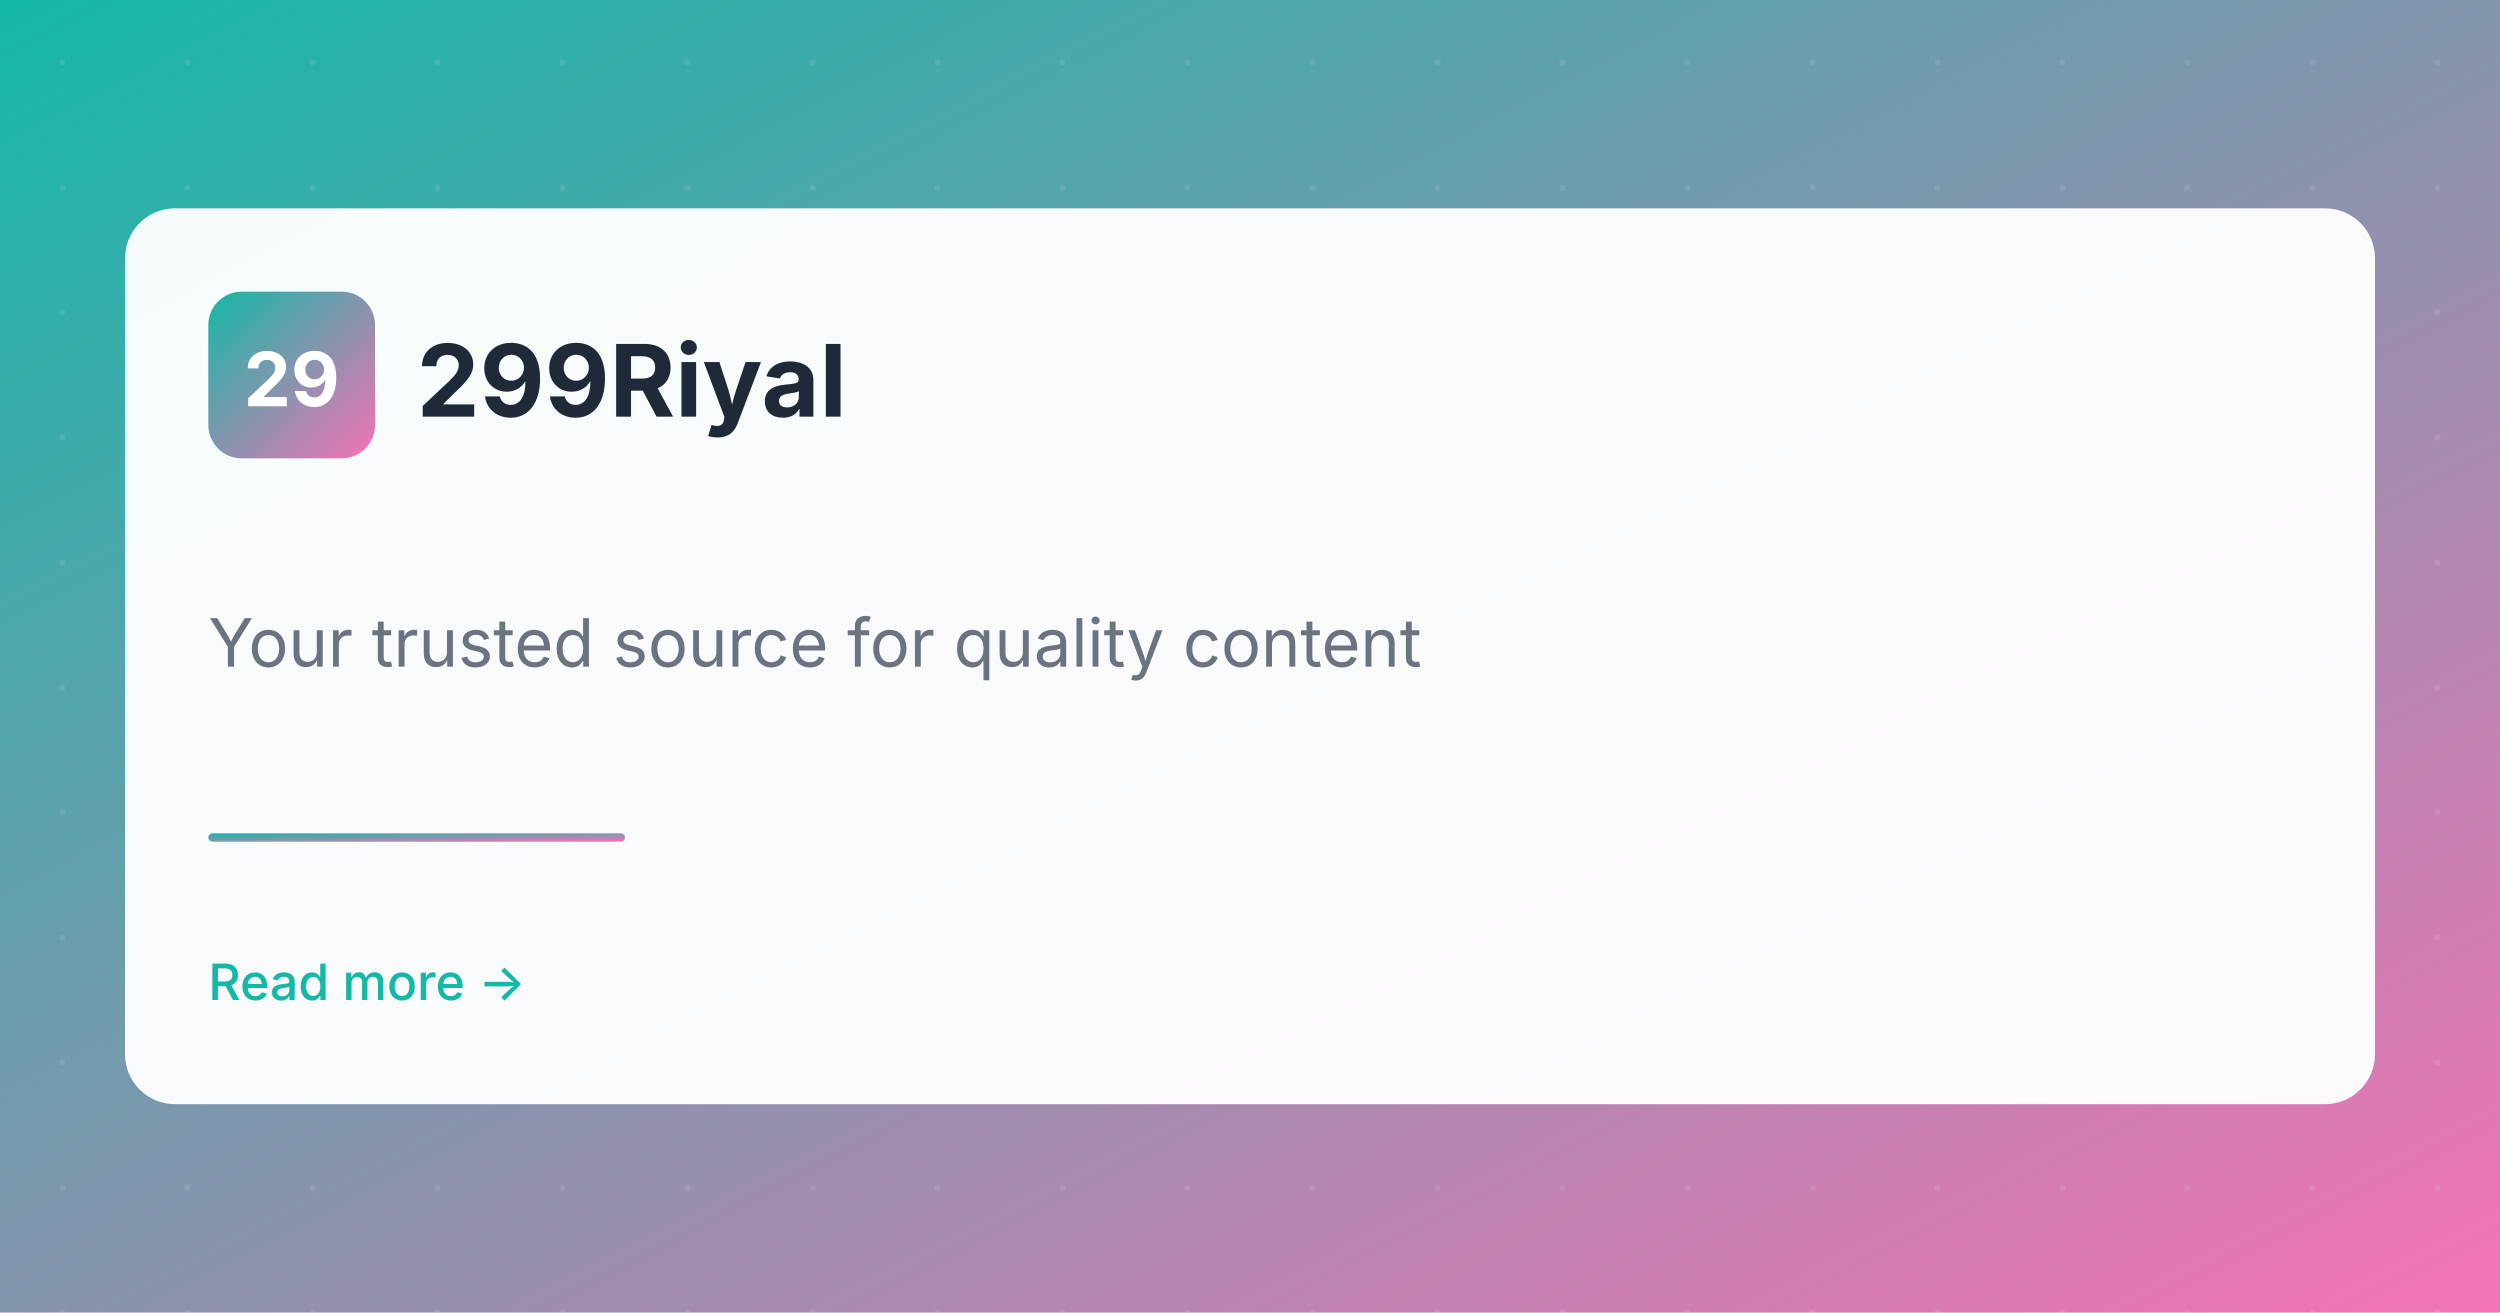
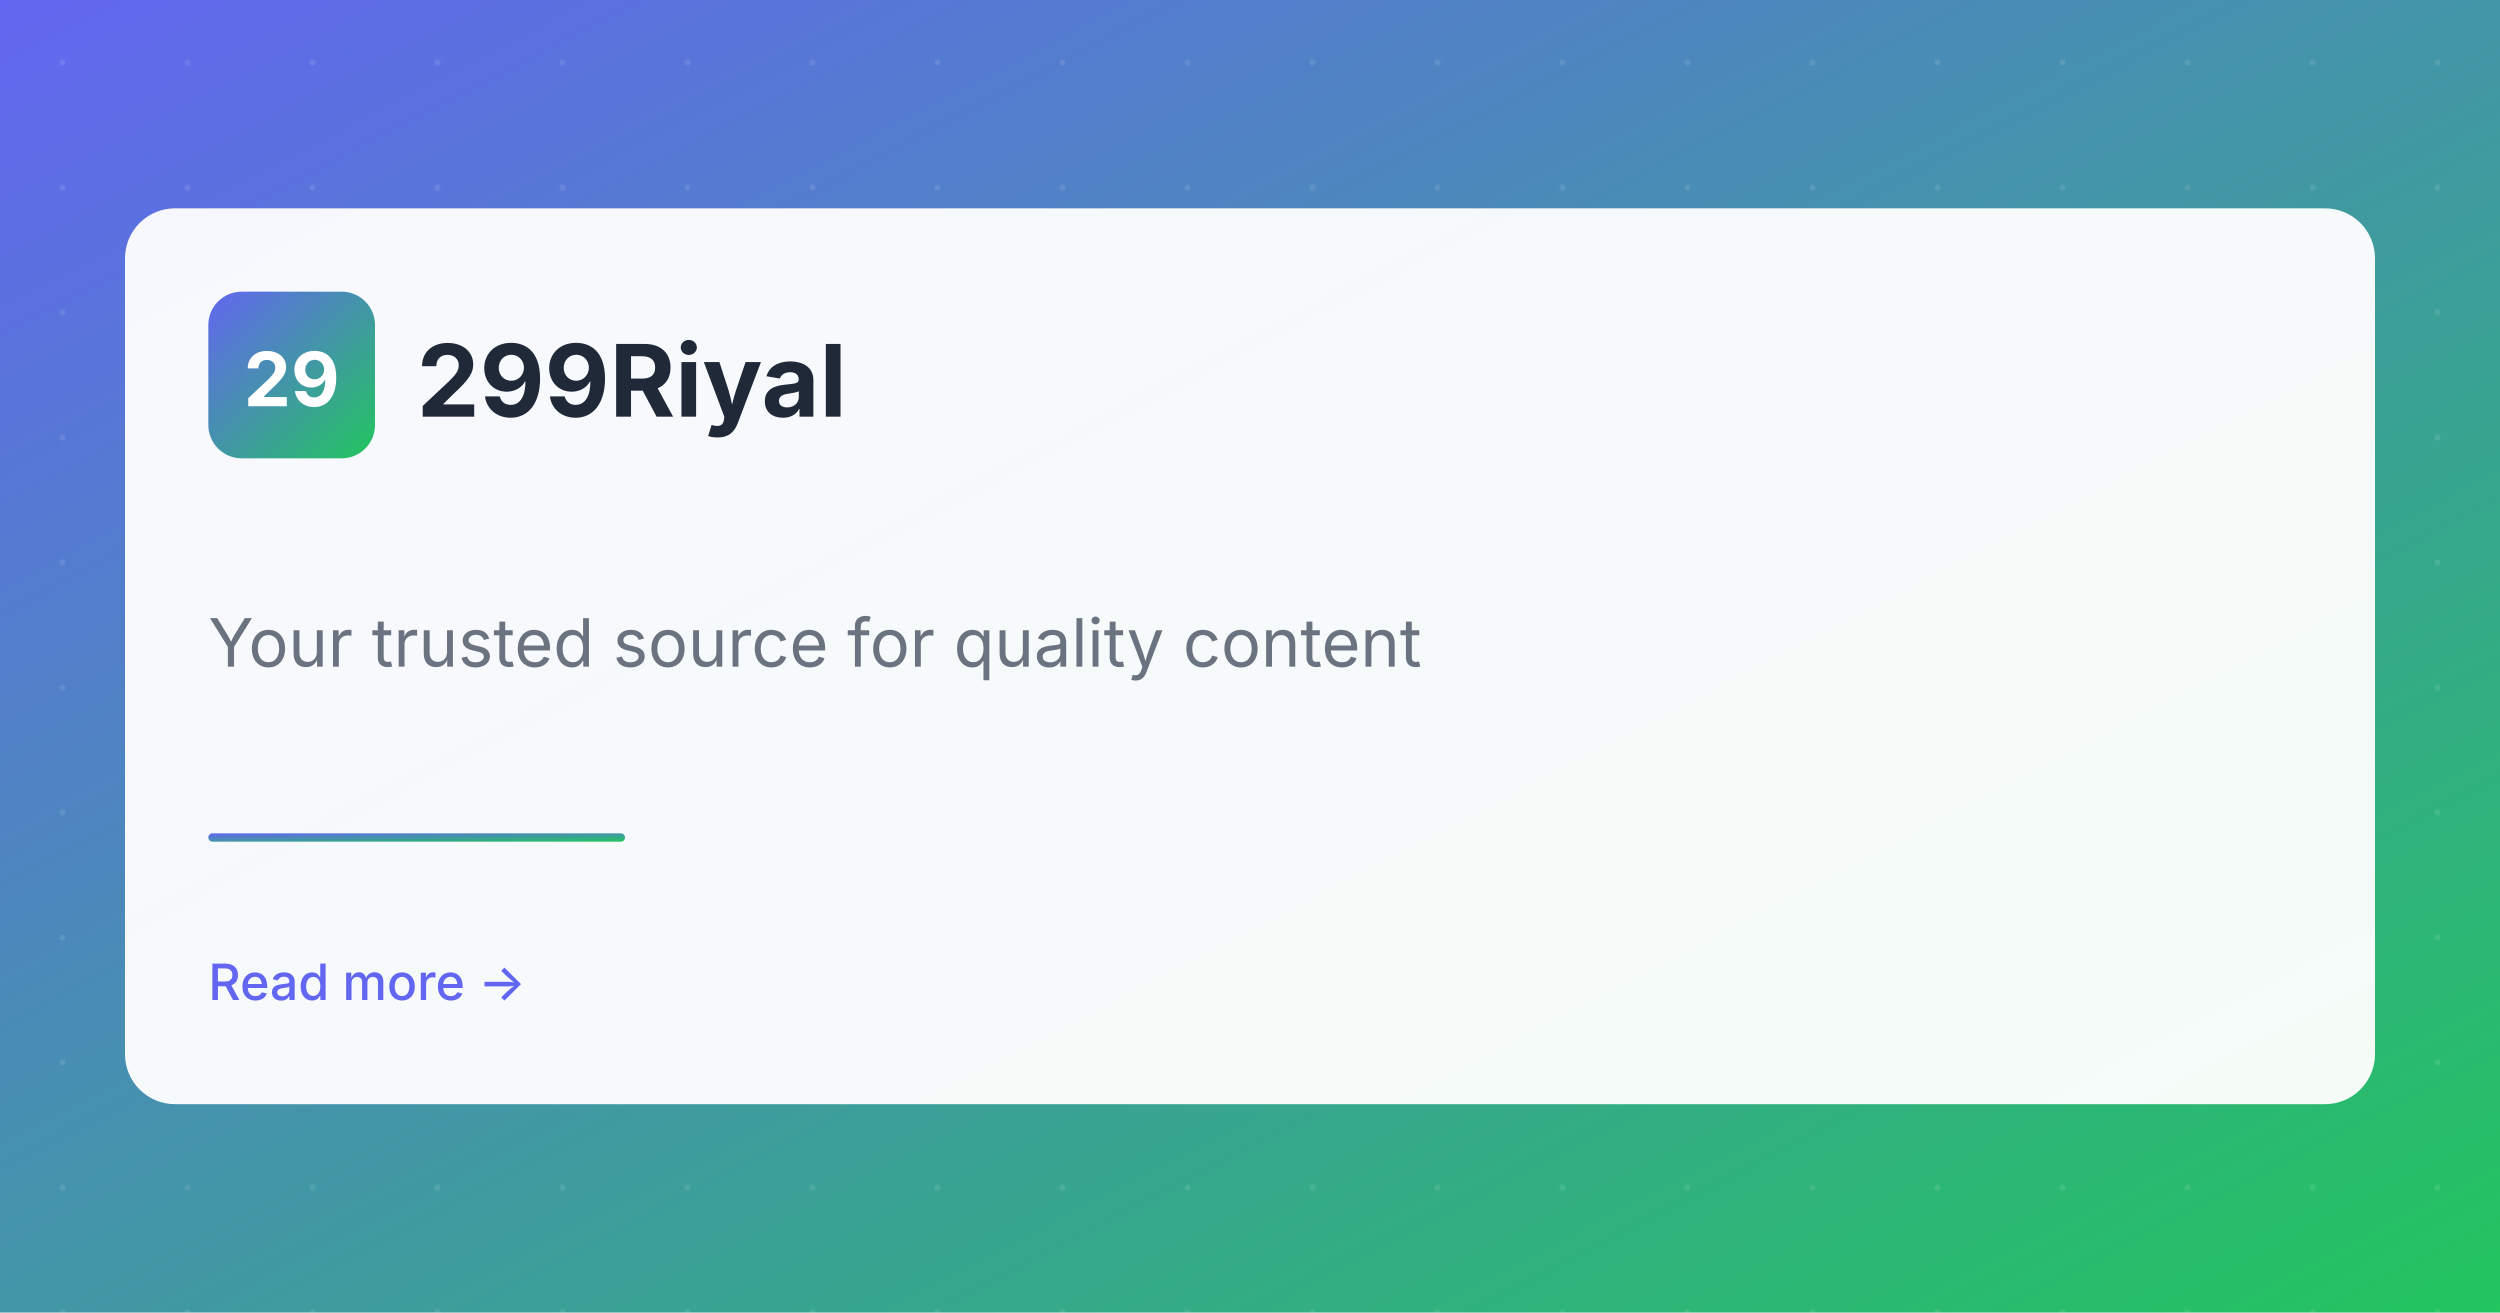
<svg xmlns="http://www.w3.org/2000/svg" viewBox="0 0 1200 630">
  <defs>
-     <linearGradient id="og-gradient-1766862816828" x1="0%" y1="0%" x2="100%" y2="100%">
-       <stop offset="0%" style="stop-color:#14b8a6" />
-       <stop offset="100%" style="stop-color:#f472b6" />
+     <linearGradient id="og-gradient-1766862923301" x1="0%" y1="0%" x2="100%" y2="100%">
+       <stop offset="0%" style="stop-color:#6366f1" />
+       <stop offset="100%" style="stop-color:#22c55e" />
    </linearGradient>
    <pattern id="og-pattern" patternUnits="userSpaceOnUse" width="60" height="60">
      <circle cx="30" cy="30" r="1.5" fill="white" fill-opacity="0.1" />
    </pattern>
  </defs>
-   <rect width="1200" height="630" fill="url(#og-gradient-1766862816828)" />
+   <rect width="1200" height="630" fill="url(#og-gradient-1766862923301)" />
  <rect width="1200" height="630" fill="url(#og-pattern)" />
  <rect x="60" y="100" width="1080" height="430" rx="24" fill="white" fill-opacity="0.95" />
-   <rect x="100" y="140" width="80" height="80" rx="16" fill="url(#og-gradient-1766862816828)" />
+   <rect x="100" y="140" width="80" height="80" rx="16" fill="url(#og-gradient-1766862923301)" />
  <text x="140" y="195" text-anchor="middle" font-family="'Inter', sans-serif" font-size="36" font-weight="700" fill="white">29</text>
  <text x="200" y="200" font-family="'Inter', sans-serif" font-size="48" font-weight="700" fill="#1f2937">299Riyal</text>
  <text x="100" y="320" font-family="'Inter', sans-serif" font-size="32" font-weight="400" fill="#6b7280">Your trusted source for quality content</text>
-   <rect x="100" y="400" width="200" height="4" rx="2" fill="url(#og-gradient-1766862816828)" />
-   <text x="100" y="480" font-family="'Inter', sans-serif" font-size="24" font-weight="500" fill="#14b8a6">Read more →</text>
+   <rect x="100" y="400" width="200" height="4" rx="2" fill="url(#og-gradient-1766862923301)" />
+   <text x="100" y="480" font-family="'Inter', sans-serif" font-size="24" font-weight="500" fill="#6366f1">Read more →</text>
</svg>
